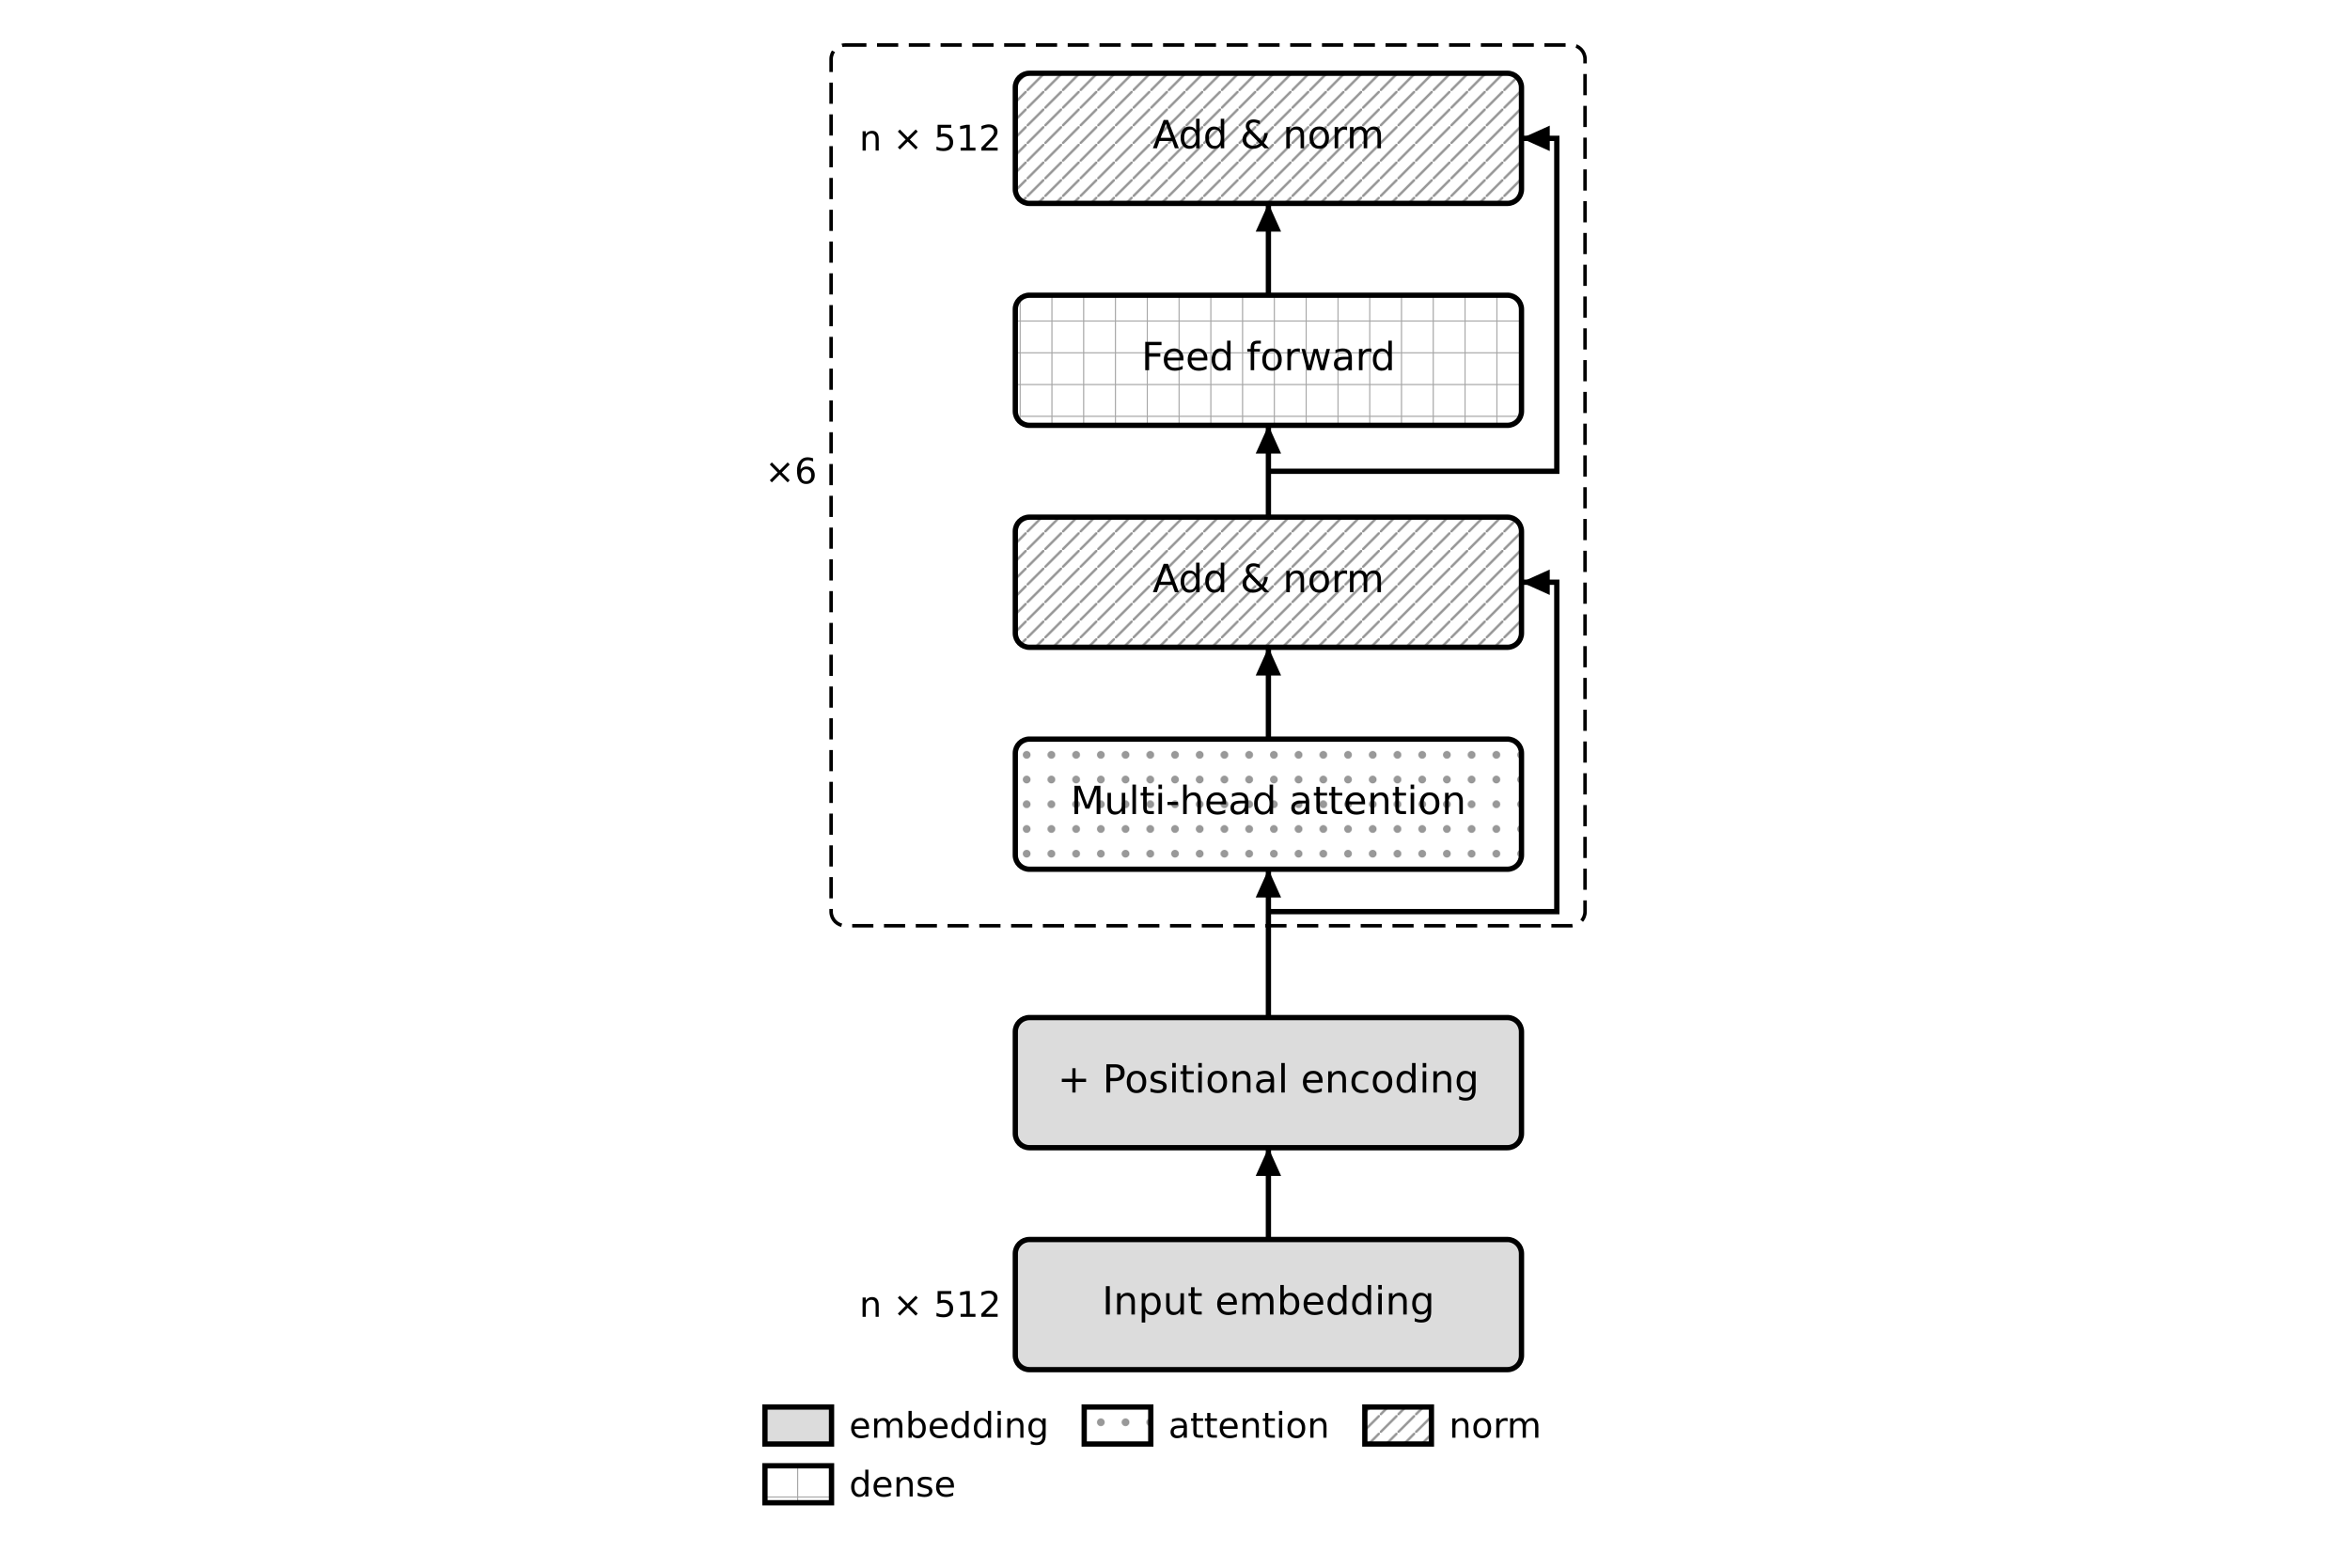
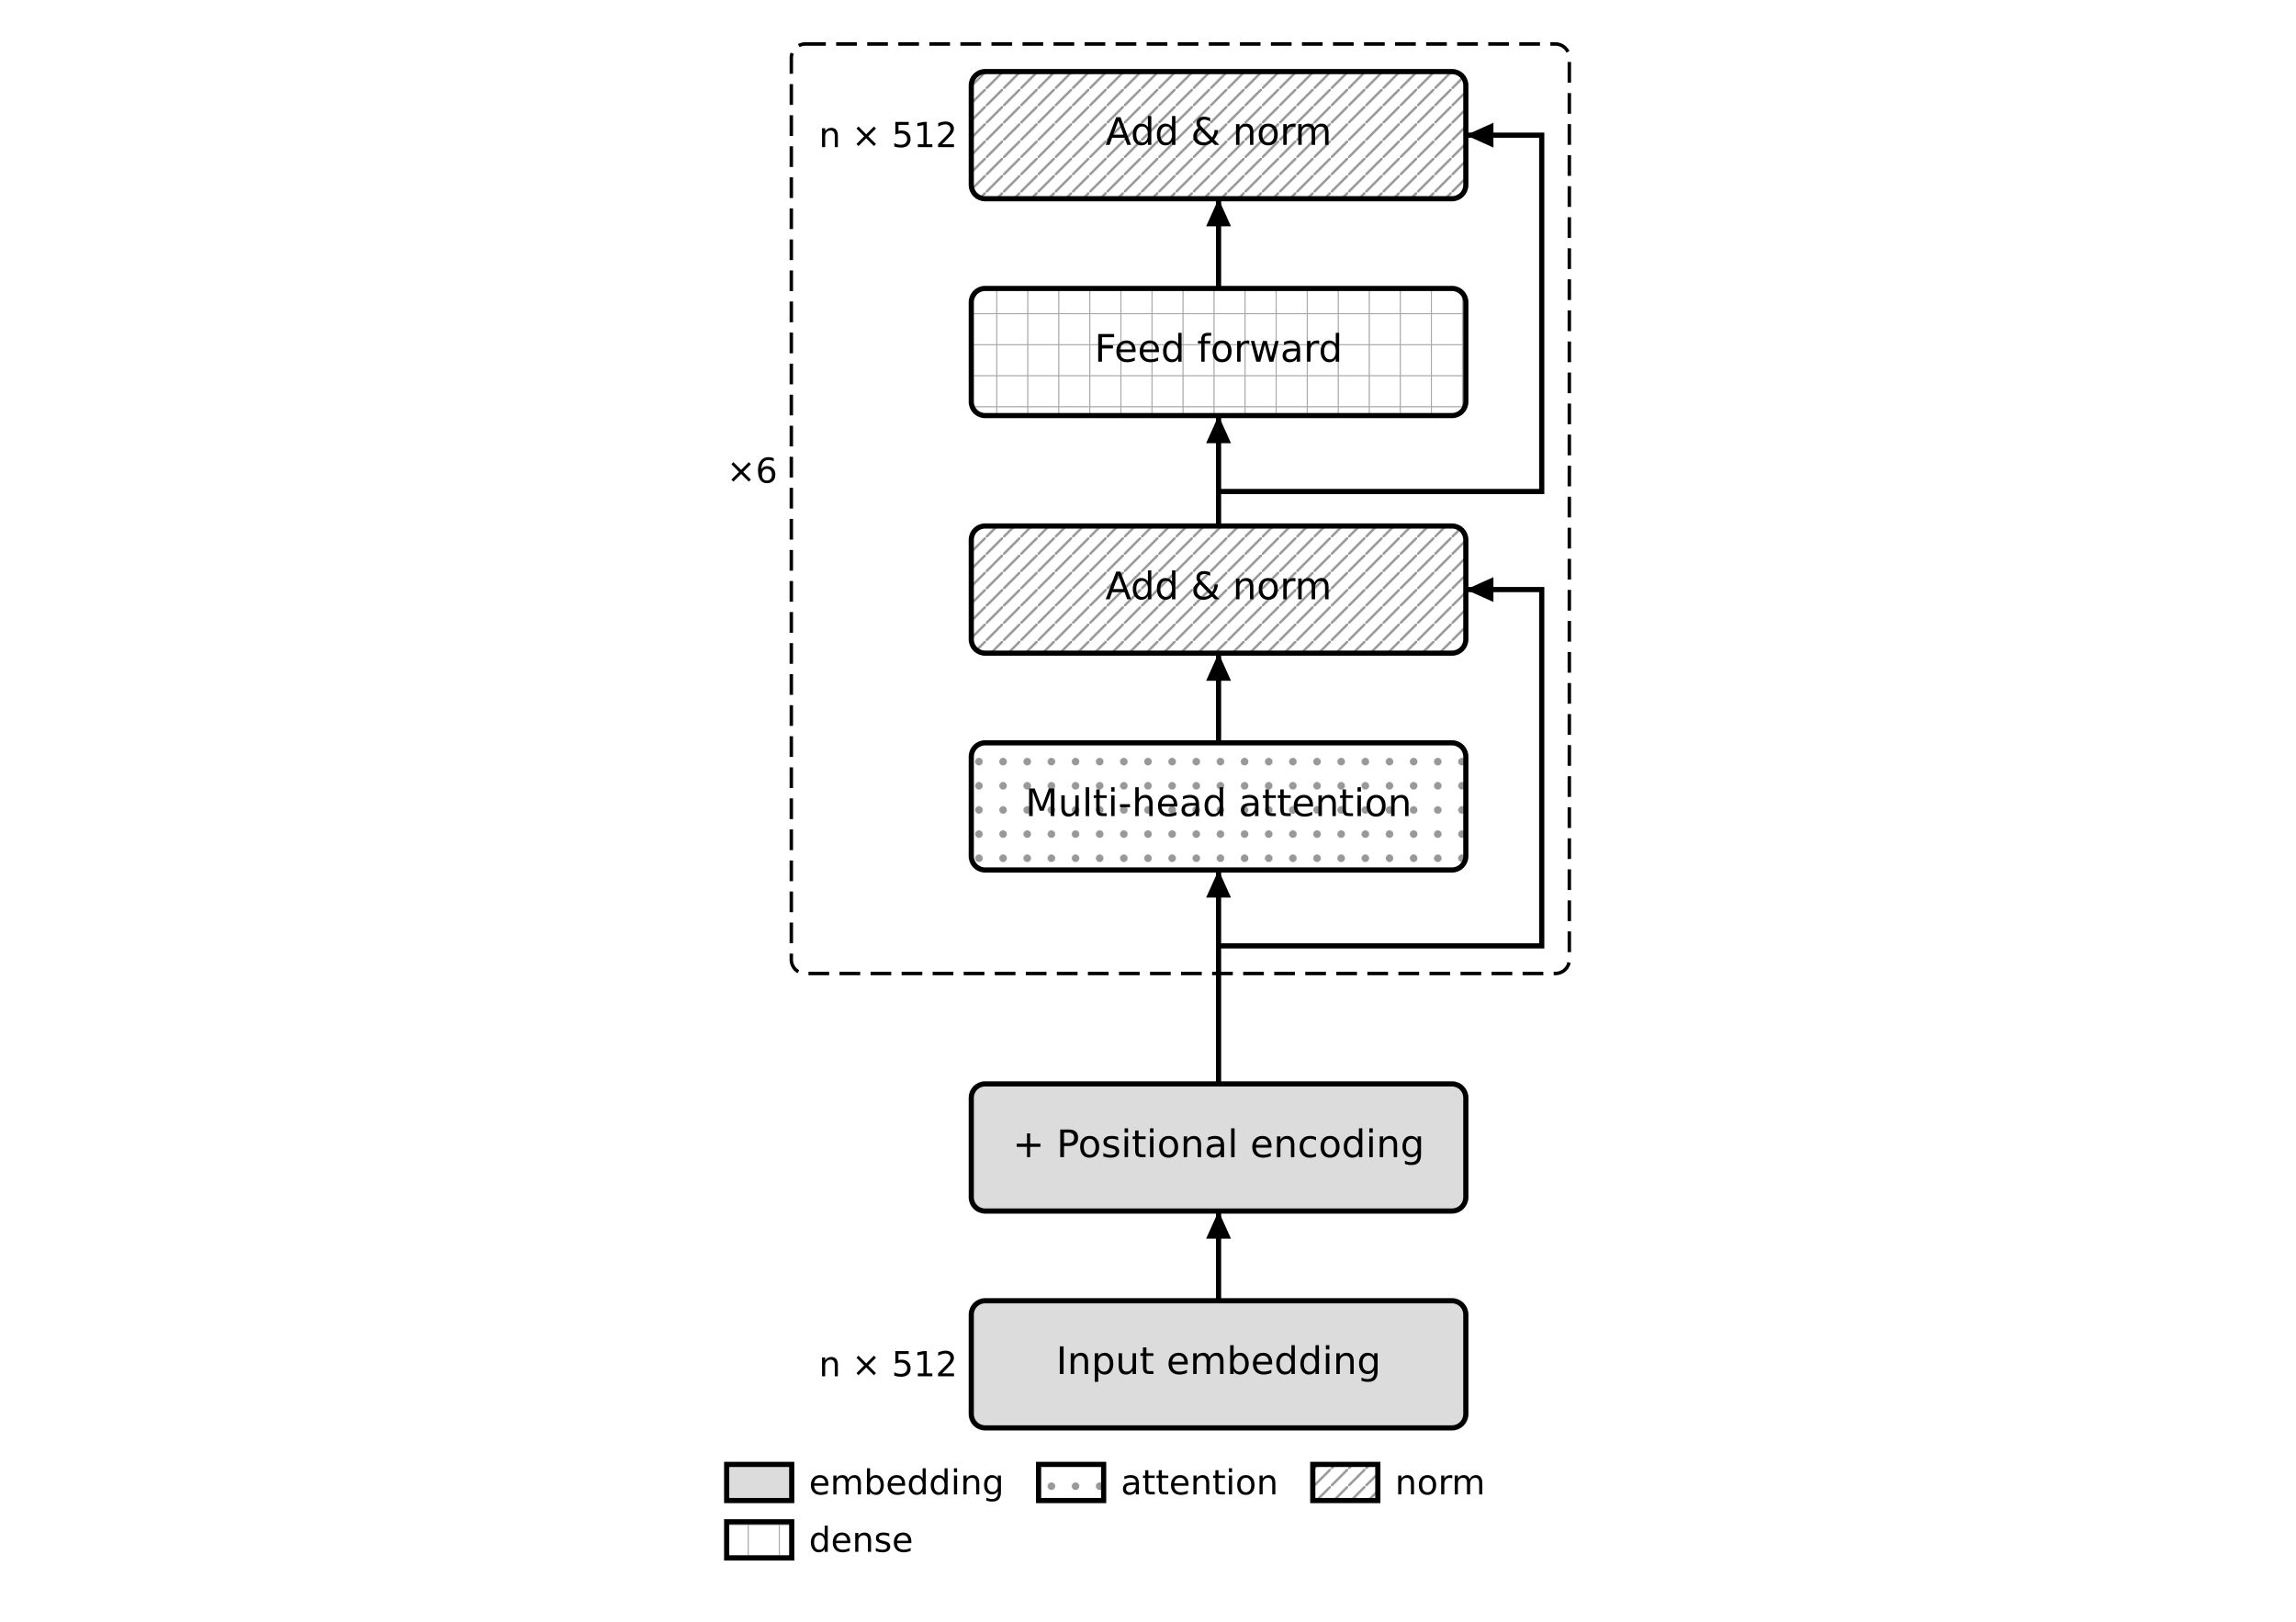
- <svg xmlns="http://www.w3.org/2000/svg" viewBox="-0.75 -0.75 665.5 443.881" role="img" aria-labelledby="ds775300e4f9-title ds775300e4f9-desc">
+ <svg xmlns="http://www.w3.org/2000/svg" viewBox="-0.75 -0.75 665.5 469.881" role="img" aria-labelledby="ds45c1392de5-title ds45c1392de5-desc">
  <defs>
-     <pattern id="ds775300e4f9-dots" width="7" height="7" patternUnits="userSpaceOnUse">
+     <pattern id="ds45c1392de5-dots" width="7" height="7" patternUnits="userSpaceOnUse">
      <circle cx="3" cy="3" r="1.1" fill="currentColor" fill-opacity="0.4" />
    </pattern>
-     <pattern id="ds775300e4f9-grid" width="9" height="9" patternUnits="userSpaceOnUse">
+     <pattern id="ds45c1392de5-grid" width="9" height="9" patternUnits="userSpaceOnUse">
      <path d="M 0 0 L 0 9 M 0 0 L 9 0" stroke="currentColor" stroke-width="0.6" stroke-opacity="0.35" />
    </pattern>
-     <pattern id="ds775300e4f9-hatch" width="5" height="5" patternUnits="userSpaceOnUse">
+     <pattern id="ds45c1392de5-hatch" width="5" height="5" patternUnits="userSpaceOnUse">
      <path d="M 0 5 L 5 0" stroke="currentColor" stroke-width="0.7" stroke-opacity="0.4" />
    </pattern>
  </defs>
-   <rect x="234.617" y="12" width="213.507" height="249.4" rx="4" fill="none" stroke="currentColor" stroke-width="1" stroke-dasharray="6 3" />
-   <path d="M 358.451 350.25 L 358.451 324.25" fill="none" stroke="currentColor" stroke-width="1.5" />
-   <polygon points="358.451,324.25 362.051,332.25 354.851,332.25" fill="currentColor" stroke="none" />
-   <path d="M 358.451 287.4 L 358.451 245.4" fill="none" stroke="currentColor" stroke-width="1.5" />
-   <polygon points="358.451,245.4 362.051,253.4 354.851,253.4" fill="currentColor" stroke="none" />
-   <path d="M 358.451 208.55 L 358.451 182.55" fill="none" stroke="currentColor" stroke-width="1.5" />
-   <polygon points="358.451,182.55 362.051,190.55 354.851,190.55" fill="currentColor" stroke="none" />
-   <path d="M 358.451 145.7 L 358.451 119.7" fill="none" stroke="currentColor" stroke-width="1.5" />
-   <polygon points="358.451,119.7 362.051,127.7 354.851,127.7" fill="currentColor" stroke="none" />
-   <path d="M 358.451 82.85 L 358.451 56.85" fill="none" stroke="currentColor" stroke-width="1.5" />
-   <polygon points="358.451,56.85 362.051,64.85 354.851,64.85" fill="currentColor" stroke="none" />
-   <path d="M 358.451 257.4 L 440.124 257.4 L 440.124 164.125 L 430.124 164.125" fill="none" stroke="currentColor" stroke-width="1.5" />
-   <polygon points="430.124,164.125 438.124,160.525 438.124,167.725" fill="currentColor" stroke="none" />
-   <path d="M 358.451 132.7 L 440.124 132.7 L 440.124 38.425 L 430.124 38.425" fill="none" stroke="currentColor" stroke-width="1.5" />
-   <polygon points="430.124,38.425 438.124,34.825 438.124,42.025" fill="currentColor" stroke="none" />
-   <rect x="286.778" y="350.25" width="143.346" height="36.85" rx="4" fill="currentColor" fill-opacity="0.14" stroke="currentColor" stroke-width="1.5" />
-   <text x="358.451" y="371.483" font-family="'DejaVu Sans', sans-serif" font-size="11" fill="currentColor" text-anchor="middle">
+   <rect x="228.617" y="12" width="225.507" height="269.4" rx="4" fill="none" stroke="currentColor" stroke-width="1" stroke-dasharray="6 3" />
+   <path d="M 352.451 376.25 L 352.451 350.25" fill="none" stroke="currentColor" stroke-width="1.5" />
+   <polygon points="352.451,350.25 356.051,358.25 348.851,358.25" fill="currentColor" stroke="none" />
+   <path d="M 352.451 313.4 L 352.451 251.4" fill="none" stroke="currentColor" stroke-width="1.5" />
+   <polygon points="352.451,251.4 356.051,259.4 348.851,259.4" fill="currentColor" stroke="none" />
+   <path d="M 352.451 214.55 L 352.451 188.55" fill="none" stroke="currentColor" stroke-width="1.5" />
+   <polygon points="352.451,188.55 356.051,196.55 348.851,196.55" fill="currentColor" stroke="none" />
+   <path d="M 352.451 151.7 L 352.451 119.7" fill="none" stroke="currentColor" stroke-width="1.5" />
+   <polygon points="352.451,119.7 356.051,127.7 348.851,127.7" fill="currentColor" stroke="none" />
+   <path d="M 352.451 82.85 L 352.451 56.85" fill="none" stroke="currentColor" stroke-width="1.5" />
+   <polygon points="352.451,56.85 356.051,64.85 348.851,64.85" fill="currentColor" stroke="none" />
+   <path d="M 352.451 273.4 L 446.124 273.4 L 446.124 170.125 L 424.124 170.125" fill="none" stroke="currentColor" stroke-width="1.5" />
+   <polygon points="424.124,170.125 432.124,166.525 432.124,173.725" fill="currentColor" stroke="none" />
+   <path d="M 352.451 141.7 L 446.124 141.7 L 446.124 38.425 L 424.124 38.425" fill="none" stroke="currentColor" stroke-width="1.5" />
+   <polygon points="424.124,38.425 432.124,34.825 432.124,42.025" fill="currentColor" stroke="none" />
+   <rect x="280.778" y="376.25" width="143.346" height="36.85" rx="4" fill="currentColor" fill-opacity="0.14" stroke="currentColor" stroke-width="1.5" />
+   <text x="352.451" y="397.483" font-family="'DejaVu Sans', sans-serif" font-size="11" fill="currentColor" text-anchor="middle">
    <tspan>Input embedding</tspan>
  </text>
-   <rect x="286.778" y="287.4" width="143.346" height="36.85" rx="4" fill="currentColor" fill-opacity="0.14" stroke="currentColor" stroke-width="1.5" />
-   <text x="358.451" y="308.633" font-family="'DejaVu Sans', sans-serif" font-size="11" fill="currentColor" text-anchor="middle">
+   <rect x="280.778" y="313.4" width="143.346" height="36.85" rx="4" fill="currentColor" fill-opacity="0.14" stroke="currentColor" stroke-width="1.5" />
+   <text x="352.451" y="334.633" font-family="'DejaVu Sans', sans-serif" font-size="11" fill="currentColor" text-anchor="middle">
    <tspan>+ Positional encoding</tspan>
  </text>
-   <rect x="286.778" y="208.55" width="143.346" height="36.85" rx="4" fill="url(#ds775300e4f9-dots)" stroke="currentColor" stroke-width="1.5" />
-   <text x="358.451" y="229.783" font-family="'DejaVu Sans', sans-serif" font-size="11" fill="currentColor" text-anchor="middle">
+   <rect x="280.778" y="214.55" width="143.346" height="36.85" rx="4" fill="url(#ds45c1392de5-dots)" stroke="currentColor" stroke-width="1.5" />
+   <text x="352.451" y="235.783" font-family="'DejaVu Sans', sans-serif" font-size="11" fill="currentColor" text-anchor="middle">
    <tspan>Multi-head attention</tspan>
  </text>
-   <rect x="286.778" y="145.7" width="143.346" height="36.85" rx="4" fill="url(#ds775300e4f9-hatch)" stroke="currentColor" stroke-width="1.5" />
-   <text x="358.451" y="166.933" font-family="'DejaVu Sans', sans-serif" font-size="11" fill="currentColor" text-anchor="middle">
+   <rect x="280.778" y="151.7" width="143.346" height="36.85" rx="4" fill="url(#ds45c1392de5-hatch)" stroke="currentColor" stroke-width="1.5" />
+   <text x="352.451" y="172.933" font-family="'DejaVu Sans', sans-serif" font-size="11" fill="currentColor" text-anchor="middle">
    <tspan>Add &amp; norm</tspan>
  </text>
-   <rect x="286.778" y="82.85" width="143.346" height="36.85" rx="4" fill="url(#ds775300e4f9-grid)" stroke="currentColor" stroke-width="1.5" />
-   <text x="358.451" y="104.083" font-family="'DejaVu Sans', sans-serif" font-size="11" fill="currentColor" text-anchor="middle">
+   <rect x="280.778" y="82.85" width="143.346" height="36.85" rx="4" fill="url(#ds45c1392de5-grid)" stroke="currentColor" stroke-width="1.5" />
+   <text x="352.451" y="104.083" font-family="'DejaVu Sans', sans-serif" font-size="11" fill="currentColor" text-anchor="middle">
    <tspan>Feed forward</tspan>
  </text>
-   <rect x="286.778" y="20" width="143.346" height="36.85" rx="4" fill="url(#ds775300e4f9-hatch)" stroke="currentColor" stroke-width="1.5" />
-   <text x="358.451" y="41.233" font-family="'DejaVu Sans', sans-serif" font-size="11" fill="currentColor" text-anchor="middle">
+   <rect x="280.778" y="20" width="143.346" height="36.85" rx="4" fill="url(#ds45c1392de5-hatch)" stroke="currentColor" stroke-width="1.5" />
+   <text x="352.451" y="41.233" font-family="'DejaVu Sans', sans-serif" font-size="11" fill="currentColor" text-anchor="middle">
    <tspan>Add &amp; norm</tspan>
  </text>
-   <text x="282.778" y="372.137" font-family="'DejaVu Sans', sans-serif" font-size="10" fill="currentColor" text-anchor="end">n × 512</text>
-   <text x="282.778" y="41.887" font-family="'DejaVu Sans', sans-serif" font-size="10" fill="currentColor" text-anchor="end">n × 512</text>
-   <text x="230.617" y="136.162" font-family="'DejaVu Sans', sans-serif" font-size="10" fill="currentColor" text-anchor="end">×6</text>
-   <polygon points="215.876,397.682 234.734,397.682 234.734,408.159 215.876,408.159" fill="currentColor" fill-opacity="0.14" stroke="currentColor" stroke-width="1.5" />
-   <text x="239.734" y="406.382" font-family="'DejaVu Sans', sans-serif" font-size="10" fill="currentColor">embedding</text>
-   <polygon points="306.287,397.682 325.144,397.682 325.144,408.159 306.287,408.159" fill="url(#ds775300e4f9-dots)" stroke="currentColor" stroke-width="1.5" />
-   <text x="330.144" y="406.382" font-family="'DejaVu Sans', sans-serif" font-size="10" fill="currentColor">attention</text>
-   <polygon points="385.76,397.682 404.617,397.682 404.617,408.159 385.76,408.159" fill="url(#ds775300e4f9-hatch)" stroke="currentColor" stroke-width="1.5" />
-   <text x="409.617" y="406.382" font-family="'DejaVu Sans', sans-serif" font-size="10" fill="currentColor">norm</text>
-   <polygon points="215.876,414.323 234.734,414.323 234.734,424.799 215.876,424.799" fill="url(#ds775300e4f9-grid)" stroke="currentColor" stroke-width="1.5" />
-   <text x="239.734" y="423.023" font-family="'DejaVu Sans', sans-serif" font-size="10" fill="currentColor">dense</text>
+   <text x="276.778" y="398.137" font-family="'DejaVu Sans', sans-serif" font-size="10" fill="currentColor" text-anchor="end">n × 512</text>
+   <text x="276.778" y="41.887" font-family="'DejaVu Sans', sans-serif" font-size="10" fill="currentColor" text-anchor="end">n × 512</text>
+   <text x="224.617" y="139.162" font-family="'DejaVu Sans', sans-serif" font-size="10" fill="currentColor" text-anchor="end">×6</text>
+   <polygon points="209.876,423.682 228.734,423.682 228.734,434.159 209.876,434.159" fill="currentColor" fill-opacity="0.14" stroke="currentColor" stroke-width="1.5" />
+   <text x="233.734" y="432.382" font-family="'DejaVu Sans', sans-serif" font-size="10" fill="currentColor">embedding</text>
+   <polygon points="300.287,423.682 319.144,423.682 319.144,434.159 300.287,434.159" fill="url(#ds45c1392de5-dots)" stroke="currentColor" stroke-width="1.5" />
+   <text x="324.144" y="432.382" font-family="'DejaVu Sans', sans-serif" font-size="10" fill="currentColor">attention</text>
+   <polygon points="379.76,423.682 398.617,423.682 398.617,434.159 379.76,434.159" fill="url(#ds45c1392de5-hatch)" stroke="currentColor" stroke-width="1.5" />
+   <text x="403.617" y="432.382" font-family="'DejaVu Sans', sans-serif" font-size="10" fill="currentColor">norm</text>
+   <polygon points="209.876,440.323 228.734,440.323 228.734,450.799 209.876,450.799" fill="url(#ds45c1392de5-grid)" stroke="currentColor" stroke-width="1.5" />
+   <text x="233.734" y="449.023" font-family="'DejaVu Sans', sans-serif" font-size="10" fill="currentColor">dense</text>
</svg>
